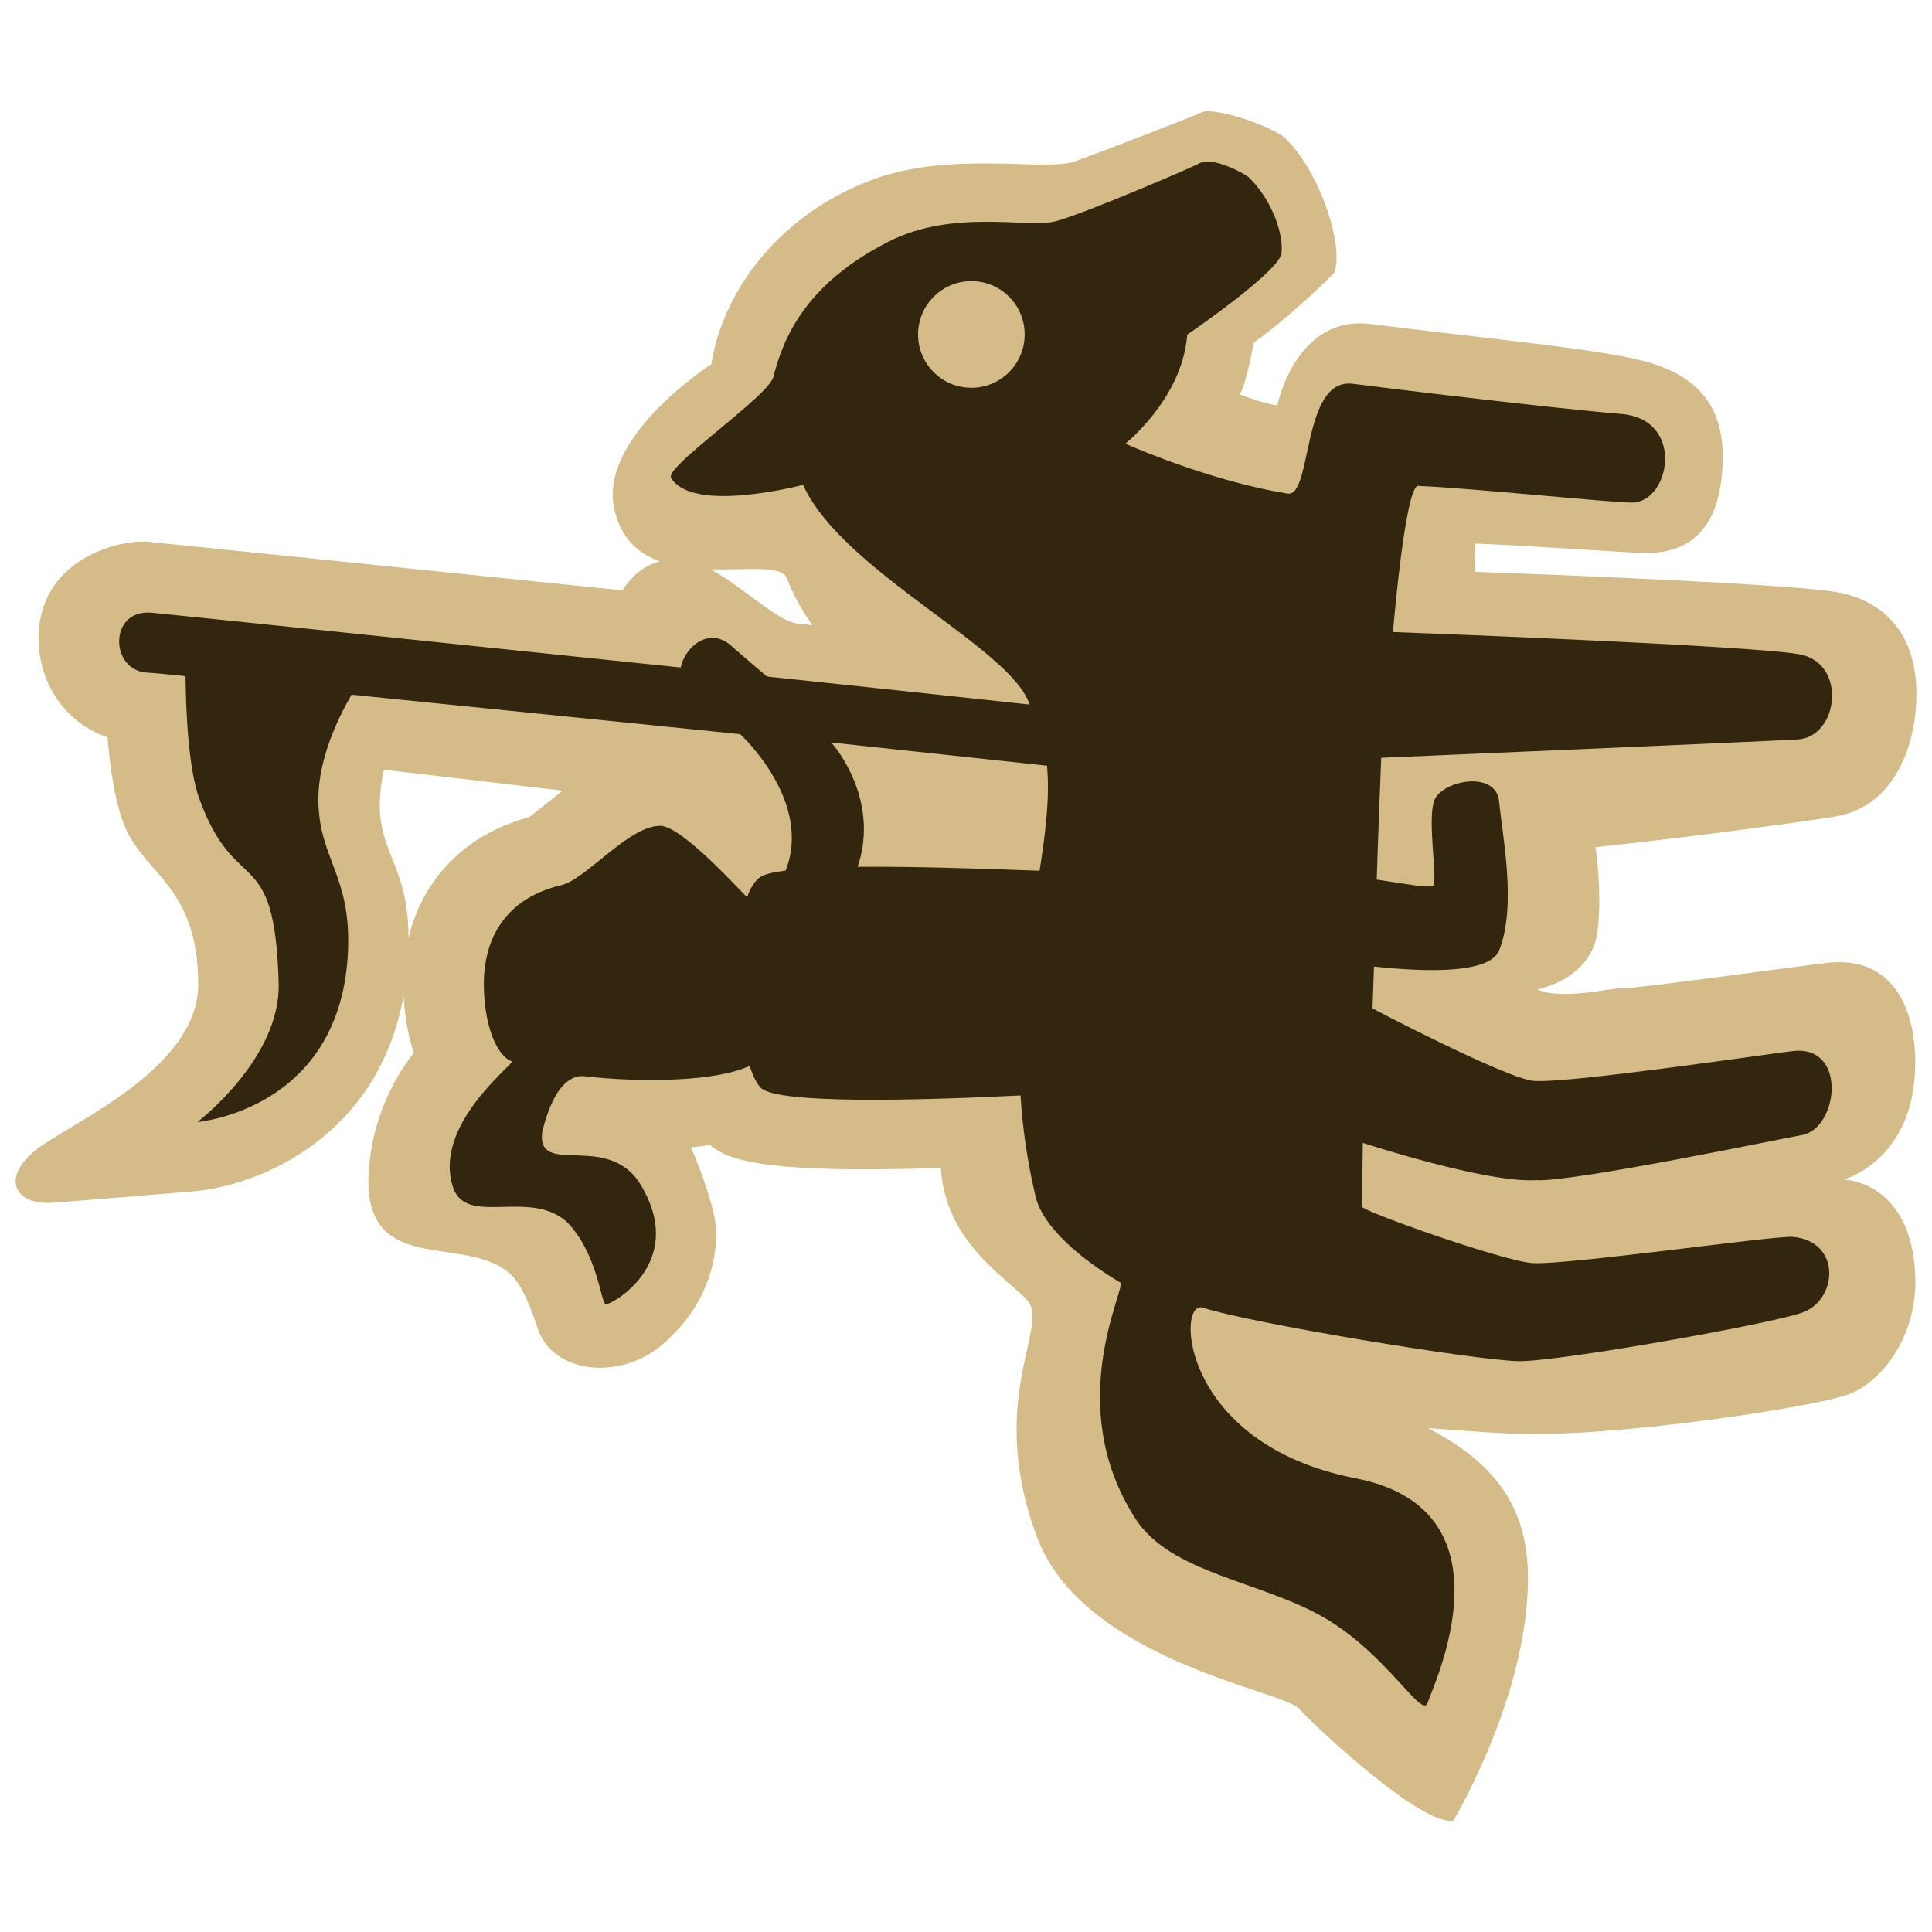
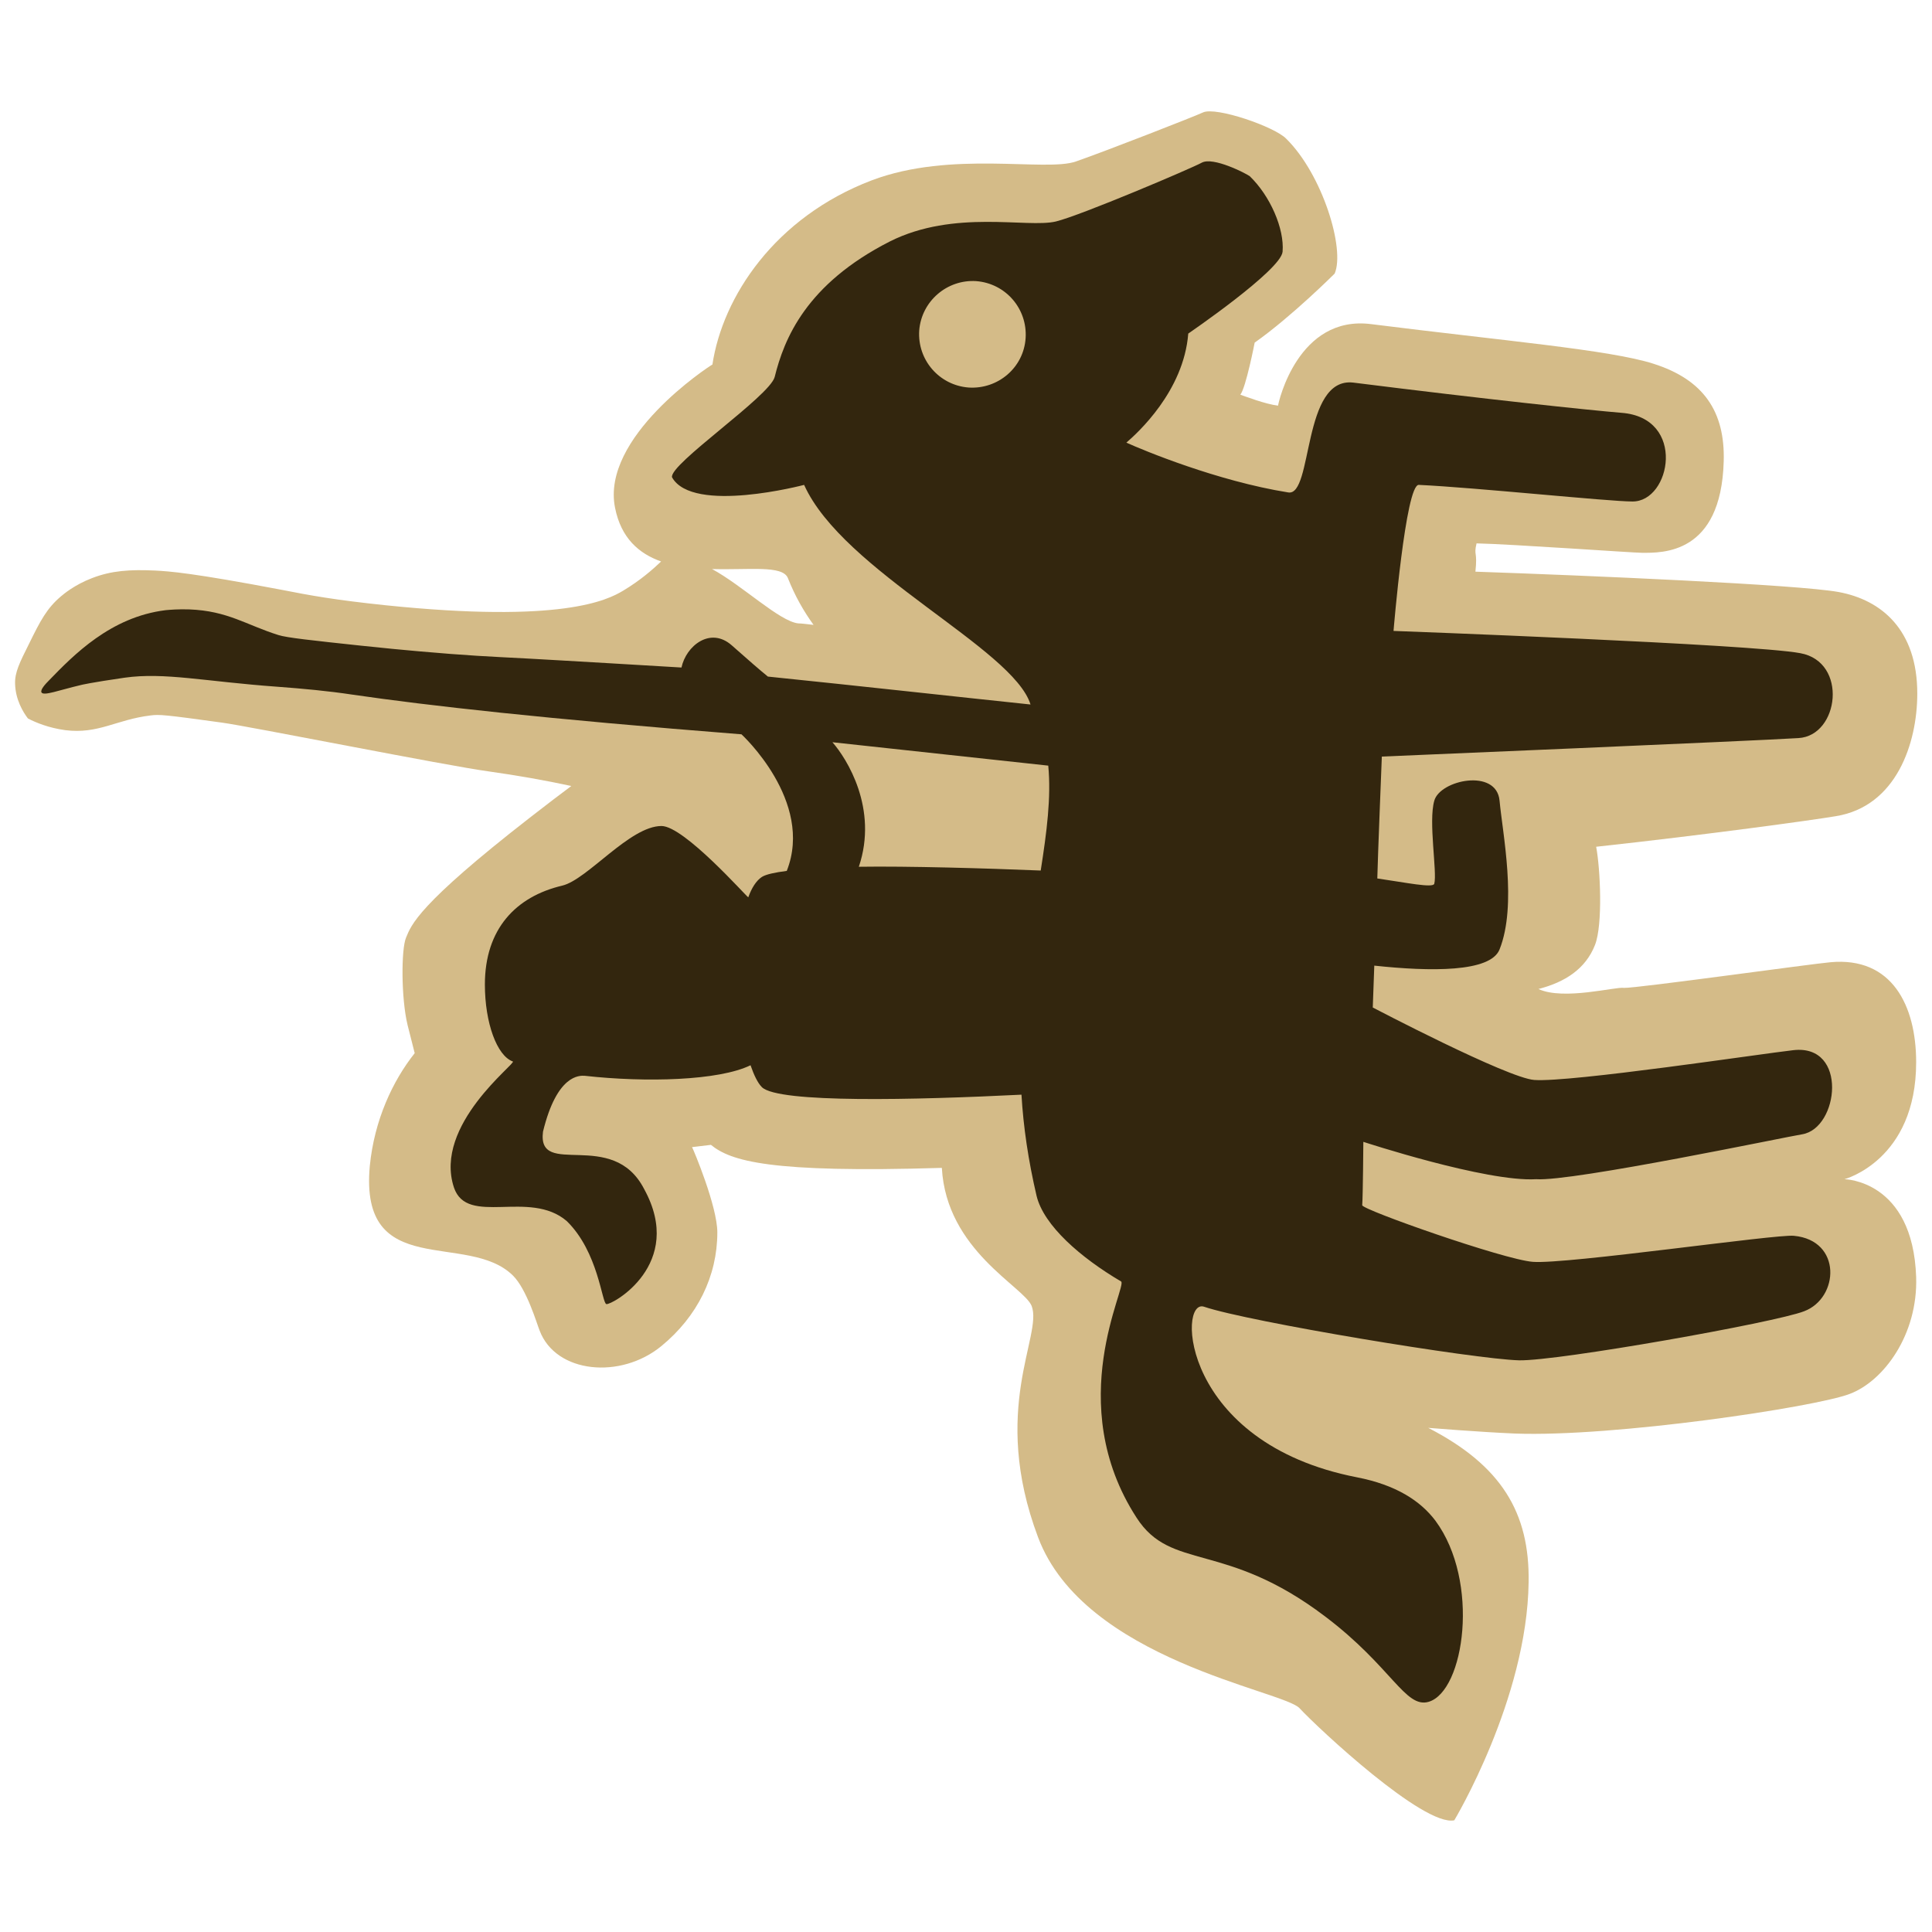
<svg xmlns="http://www.w3.org/2000/svg" version="1.1" id="레이어_1" x="0px" y="0px" viewBox="0 0 512 512" style="enable-background:new 0 0 512 512;" xml:space="preserve">
  <style type="text/css">
	.st0{fill:#D4BB88;}
	.st1{fill:#33260E;}
</style>
  <g>
-     <path class="st0" d="M385.18,482.44c0,0,19.29-32.1,19.74-63.11c0.27-18.4-7.23-30.9-26.57-40.9c0,0,13.54,1.14,22.89,1.53   c26.25,1.05,79.69-7.03,88.76-10.49c9.02-3.43,18.09-15.7,17.58-30.99c-0.88-25.71-19.05-25.88-19.05-25.88s19.03-5,19.03-31   c0-15.05-6.37-28-22.7-26.5c-4.77,0.44-51.31,6.94-54.7,6.81c-2.07-0.43-16.04,3.37-22.69,0.31c6.98-1.8,12.46-5.32,15-11.69   c2.13-5.36,1.36-20.22,0.31-26c29.42-3.15,57.56-7.14,63.53-8.13c16.06-2.64,21.56-19.39,21.56-32.48   c0-16.89-9.49-24.8-20.77-26.94c-10.85-2.02-67.07-4.42-96.34-5.44c0.56-5.63-0.52-4.1,0.3-7.47c9.33,0.24,41.6,2.45,43.91,2.46   c5.3,0.02,20.92,0.48,21.56-24.24c0.37-13.33-5.42-21.74-18.57-25.93c-11.55-3.69-39.94-6.11-74.77-10.49   c-19.37-2.46-24.56,20.68-24.67,21.56c-3.41-0.4-8.84-2.46-10-2.89c1.55-1.88,3.78-13.78,3.78-13.78   c9.78-6.89,21.22-18.35,21.22-18.35c2.78-6.54-3.25-26.21-12.77-35.66c-3.15-3.11-18.9-8.55-22.23-6.99   c-2.13,1-25.9,10.25-33.67,13c-8,2.83-33.01-3-54.1,5.03c-25.73,9.79-39.51,30.89-42.24,48.76c-1.09,0.64-29.56,19.34-25.78,38   c1.62,8.01,6.34,12.13,12.16,14.23c-6.93,1.73-9.74,7.7-9.96,7.67c-52.32-5.38-121.02-12.43-125.63-12.87   c-7.83-0.72-29.47,4.74-29.07,26.17c0.23,11.98,7.6,22.12,18.28,25.64c0.76,9.55,2.13,17.1,4.12,22.53   c5.05,13.83,19.89,16.29,19.89,42.96l0,0c0,22.33-33.4,36.49-42.72,43.63c-9.31,7.14-6.61,15.05,4.48,14.21s36.91-3,36.91-3   c17.27-1.42,48.94-14.23,55.77-51.81c0.26,5.02,1.11,10.24,2.72,15.1c-5.79,7.31-10.72,17.74-11.86,29.89   c-2.88,30.75,25.79,17.31,37.82,29.12c3.66,3.6,6.42,12.86,7.09,14.63c4.33,11.44,21.46,13.02,32.33,4.06   c9.52-7.85,14.76-18.52,14.76-30.06c0-6.86-6.33-21.92-6.73-22.6c1.69-0.16,3.38-0.36,5.05-0.6c5.35,4.34,15.48,7.54,61.21,6.07   c1.16,21.9,21.83,31.47,23.83,36.58c3.05,7.8-11.11,27.34,1.66,61.31c12.22,32.5,65.05,40.62,69.34,45.34   C349.13,458.15,377.06,484.15,385.18,482.44z M101.75,203.99c15.97,1.85,32.66,3.81,47.37,5.55c-1.53,1.16-7.79,6.24-8.96,7.05   c-16.6,4.41-28.07,16.13-31.9,31.94C108.28,226.33,97.16,225.22,101.75,203.99z M215.29,165.67c-1.81-0.19-3.26-0.36-4.12-0.45   c-5.03-0.56-14.73-9.99-22.84-14.35c9.74,0.24,18.79-1.15,20.18,2.35C210.38,157.97,212.71,162.06,215.29,165.67z" />
-     <path class="st1" d="M378.32,451.28c1.52-4.62,23.79-51.16-19.05-59.51c-46.66-9.08-47.61-47.61-40.48-45.22   c11.81,3.95,71.63,13.9,83.54,14.17c10.27,0.25,67.82-10,75.51-12.95c9.28-3.52,10.06-18.83-2.69-19.98   c-4.61-0.45-60.25,7.59-69.16,6.93c-7.72-0.56-45.23-13.79-45.15-15.02c0.17-2.45,0.32-16.83,0.32-16.83s32.63,10.69,45.83,9.88   c9.49,0.67,67.11-11.4,70.46-11.94c9.74-1.6,12.23-23.94-2.26-22.27c-8.1,0.93-59.11,8.58-68.69,7.91   c-7.13-0.52-42.77-19.19-42.77-19.19l0.39-11.11c14.89,1.59,30.75,1.75,33.17-4.31c4.74-11.82,0.79-30.71,0-39.38   c-0.78-8.68-15.75-5.52-17.32,0c-1.57,5.51,0.79,18.9,0,22.05c-0.3,1.18-7.54-0.34-15.12-1.4c0.1-4.88,1.18-32.29,1.18-32.29   s99.63-4.25,110.39-4.86c10.78-0.61,13.2-20.16,0.54-22.54c-12.65-2.41-107.81-5.93-107.81-5.93s3.23-38.89,6.7-38.73   c15,0.67,50.34,4.38,56.56,4.43c10.17,0.1,14.42-22.18-2.91-23.5c-8.46-0.67-35.95-3.58-70.97-7.98   c-13.68-1.73-10.67,30.17-17.33,29.09c-18.82-3.03-38.54-11.24-42.94-13.22c2.92-2.46,15.2-13.63,16.37-28.89   c0,0,24.62-16.8,25-21.67c0.5-6.15-3.27-14.8-8.67-20c-1.19-1.15-9.77-5.5-12.78-3.89c-2.74,1.47-32.08,14.01-38.67,15.56   c-7.56,1.78-26.92-3.33-44,5.33c-22.2,11.26-28,25.78-30.55,35.85c-1.29,5.11-28.05,23.25-27.18,26.63   c5.47,9.83,35.04,1.99,35.04,1.99c10.34,22.94,55.35,43.28,60.01,58.22c-18.16-1.95-46.12-4.97-69.57-7.42   c-2.06-1.73-5.25-4.44-9.61-8.26c-5.65-4.96-12.08,0.24-13.26,5.87c-64.28-6.71-134.16-13.95-140.16-14.52   c-11.55-1.06-11.16,15.47-1.1,15.88c1.26,0.05,4.84,0.38,10.04,0.93c0.09,8.48,0.67,24.33,3.67,32.55   c9.72,26.65,19.96,11.02,21.01,48.84c0.56,19.94-21.52,36.76-21.52,36.76s38.32-3.15,39.91-45.7c0.73-19.95-7.87-24.17-7.87-39.91   c0-10.82,5.39-21.76,8.8-27.63l102.98,10.46c0,0,19.34,17.67,12.05,36.16c-3.14,0.4-5.47,0.92-6.58,1.62   c-1.53,0.95-2.7,2.88-3.64,5.39c-0.53-0.16-17.03-18.88-23.03-18.88c-8.39,0-19.62,14.21-26.26,15.75   c-12.35,2.87-20.47,11.55-20.47,26.25c0,10.22,3.18,18.85,7.41,20.42c1.07,0.4-21.13,16.8-15.56,33.41   c3.51,10.4,19.95,0.43,29.93,8.93c8.36,8.25,9.26,21.81,10.5,22.05c1.35,0.27,21.02-10.51,9.99-30.46   c-8.41-16.28-28.35-2.63-26.8-15.22c3.69-15.23,9.74-14.92,11.05-14.77c16.06,1.8,35.46,1.32,43.91-2.75   c0.85,2.61,1.86,4.68,2.98,5.82c4.31,4.3,40.65,3.42,68.82,2.03c0.53,8.45,1.75,17.38,4.01,26.83c1.9,7.94,11.7,16.36,22.42,22.74   c1.81,1.09-15.56,32.24,4.06,62.63c9.36,14.5,33.34,16.52,50,26.19C367.58,438.36,376.86,455.66,378.32,451.28z M256.4,102.73   c-7.77-0.55-13.62-7.32-13.07-15.11c0.56-7.77,7.34-13.64,15.11-13.09c7.79,0.58,13.65,7.34,13.07,15.12   C270.96,97.43,264.19,103.3,256.4,102.73z M275.5,230.76c-14.59-0.58-35.28-1.19-48.21-1.04c5.22-15.39-3.23-28.72-7.01-32.95   l57.19,6.15C278.23,211.34,277.1,220.54,275.5,230.76z" />
+     <path class="st0" d="M318.8,29.8c-2.1,1-25.9,10.3-33.7,13c-8,2.8-33-3-54.1,5c-25.7,9.8-39.5,30.9-42.2,48.8   c-1.1,0.6-29.6,19.3-25.8,38c1.6,8,6.3,12.1,12.2,14.2c-2.2,2.1-5.5,5-10,7.7c-4.3,2.6-16.4,8.7-63,3.9c-13.4-1.4-20-2.6-27.6-4.1   c-23.7-4.5-29.7-4.9-33.5-5.1c-6.7-0.3-11.5,0-16.7,2c-4.7,1.8-7.6,4.3-8.2,4.8c-3.8,3.2-5.5,6.5-8.5,12.6c-2.5,5-3.8,7.6-3.7,10.6   c0.1,4.2,2.1,7.5,3.4,9.2c2.1,1.1,5.5,2.5,9.9,3.1c8.8,1.1,13.5-2.8,22.6-3.9c2.3-0.3,3.7-0.2,18.9,1.9   c6.8,0.9,59.5,11.4,70.5,12.9c7.8,1.1,15.2,2.4,22.1,3.9c-2.7,2-6.5,4.9-11,8.4c-29.7,23.1-31.4,28.4-32.8,31.8   c-1.3,3.1-1.3,16,0.4,23.1c0.3,1.1,1.6,6.4,1.9,7.5c-5.8,7.3-10.7,17.7-11.9,29.9c-2.8,30.6,25.9,17.2,37.9,29   c3.7,3.6,6.4,12.9,7.1,14.6c4.3,11.4,21.5,13,32.3,4.1c9.5-7.8,14.8-18.5,14.8-30.1c0-6.9-6.3-21.9-6.7-22.6c1.7-0.2,3.4-0.4,5-0.6   c5.3,4.3,15.5,7.5,61.2,6.1c1.2,21.9,21.8,31.5,23.8,36.6c3,7.8-11.1,27.3,1.7,61.3c12.2,32.5,65,40.6,69.3,45.3   c5,5.4,32.9,31.4,41,29.7c0,0,19.3-32.1,19.7-63.1c0.3-18.4-7.2-30.9-26.6-40.9c0,0,13.5,1.1,22.9,1.5c26.2,1,79.7-7,88.8-10.5   c9-3.4,18.1-15.7,17.6-31c-0.9-25.7-19-25.9-19-25.9s19-5,19-31c0-15-6.4-28-22.7-26.5c-4.8,0.4-51.3,6.9-54.7,6.8   c-2.1-0.4-16,3.4-22.7,0.3c7-1.8,12.5-5.3,15-11.7c2.1-5.4,1.4-20.2,0.3-26c29.4-3.2,57.6-7.1,63.5-8.1   c16.1-2.6,21.6-19.4,21.6-32.5c0-16.9-9.5-24.8-20.8-26.9c-10.8-2-67.1-4.4-96.3-5.4c0.6-5.6-0.5-4.1,0.3-7.5   c9.3,0.2,41.6,2.5,43.9,2.5c5.3,0,20.9,0.5,21.6-24.2c0.4-13.3-5.4-21.7-18.6-25.9c-11.5-3.7-39.9-6.1-74.8-10.5   c-19.4-2.5-24.6,20.7-24.7,21.6c-3.4-0.4-8.8-2.5-10-2.9c1.5-1.9,3.8-13.8,3.8-13.8c9.8-6.9,21.2-18.3,21.2-18.3   c2.8-6.5-3.2-26.2-12.8-35.7C337.9,33.6,322.2,28.2,318.8,29.8z M208.8,153.2c1.9,4.8,4.2,8.8,6.8,12.4c-1.8-0.2-3.3-0.4-4.1-0.4   c-5-0.6-14.7-10-22.8-14.4C198.4,151.1,207.4,149.7,208.8,153.2z" />
+     <path class="st1" d="M318.5,43.1c-2.7,1.5-32.1,14-38.7,15.6c-7.6,1.8-26.9-3.3-44,5.3c-22.2,11.3-28,25.8-30.5,35.9   c-1.3,5.1-28.1,23.2-27.2,26.6c5.5,9.8,35,2,35,2c10.3,22.9,55.4,43.3,60,58.2c-18.2-1.9-46.1-5-69.6-7.4c-2.1-1.7-5.2-4.4-9.6-8.3   c-5.7-5-12.1,0.2-13.3,5.9c-13.8-0.8-24.9-1.5-32.3-1.9c-13.3-0.8-18.6-0.9-28.9-1.7c-2.5-0.2-11.7-0.9-23.8-2.2   c-13.1-1.4-19.6-2.1-21.8-2.8c-8.6-2.7-13.4-6.4-23.6-6.8c-2.9-0.1-5.2,0.1-6.3,0.2c-14.6,1.8-24.4,11.9-30.9,18.6   c-0.9,0.9-2.4,2.5-2,3.2c0.6,1,4.6-0.6,10.6-2c0,0,2.4-0.6,11.4-1.9c10.6-1.5,21.2,1,40.6,2.4c6.7,0.5,13.3,1.1,19.9,2.1   c19.9,2.9,50.9,6.4,103,10.5c0,0,19.3,17.7,12,36.2c-3.1,0.4-5.5,0.9-6.6,1.6c-1.5,1-2.7,2.9-3.6,5.4c-0.5-0.2-17-18.9-23-18.9   c-8.4,0-19.6,14.2-26.3,15.8c-12.3,2.9-20.5,11.5-20.5,26.2c0,10.2,3.2,18.9,7.4,20.4c1.1,0.4-21.1,16.8-15.6,33.4   c3.5,10.4,20,0.4,29.9,8.9c8.4,8.2,9.3,21.8,10.5,22c1.4,0.3,21-10.5,10-30.5c-8.4-16.3-28.4-2.6-26.8-15.2   c3.7-15.2,9.7-14.9,11.1-14.8c16.1,1.8,35.5,1.3,43.9-2.8c0.9,2.6,1.9,4.7,3,5.8c4.3,4.3,40.7,3.4,68.8,2c0.5,8.5,1.8,17.4,4,26.8   c1.9,7.9,11.7,16.4,22.4,22.7c1.8,1.1-15.6,32.2,4.1,62.6c9.2,14.3,23.4,6,50,26.2c17.6,13.3,21.2,24.4,27.4,22.6   c9.5-2.8,13.7-31.9,1.8-48c-4-5.3-10.5-9.5-20.8-11.5c-46.7-9.1-47.6-47.6-40.5-45.2c11.8,4,71.6,13.9,83.5,14.2   c10.3,0.2,67.8-10,75.5-13c9.3-3.5,10.1-18.8-2.7-20c-4.6-0.5-60.2,7.6-69.2,6.9c-7.7-0.6-45.2-13.8-45.2-15   c0.2-2.5,0.3-16.8,0.3-16.8s32.6,10.7,45.8,9.9c9.5,0.7,67.1-11.4,70.5-11.9c9.7-1.6,12.2-23.9-2.3-22.3   c-8.1,0.9-59.1,8.6-68.7,7.9c-7.1-0.5-42.8-19.2-42.8-19.2l0.4-11.1c14.9,1.6,30.8,1.8,33.2-4.3c4.7-11.8,0.8-30.7,0-39.4   c-0.8-8.7-15.8-5.5-17.3,0c-1.6,5.5,0.8,18.9,0,22c-0.3,1.2-7.5-0.3-15.1-1.4c0.1-4.9,1.2-32.3,1.2-32.3s99.6-4.2,110.4-4.9   c10.8-0.6,13.2-20.2,0.5-22.5c-12.7-2.4-107.8-5.9-107.8-5.9s3.2-38.9,6.7-38.7c15,0.7,50.3,4.4,56.6,4.4   c10.2,0.1,14.4-22.2-2.9-23.5c-8.5-0.7-36-3.6-71-8c-13.7-1.7-10.7,30.2-17.3,29.1c-18.8-3-38.5-11.2-42.9-13.2   c2.9-2.5,15.2-13.6,16.4-28.9c0,0,24.6-16.8,25-21.7c0.5-6.1-3.3-14.8-8.7-20C330.1,45.9,321.5,41.5,318.5,43.1z M277.8,202.9   c0.8,8.4-0.4,17.6-2,27.8c-14.6-0.6-35.3-1.2-48.2-1c5.2-15.4-3.2-28.7-7-33L277.8,202.9z M258.7,74.5c7.8,0.6,13.6,7.3,13.1,15.1   s-7.3,13.6-15.1,13.1c-7.8-0.6-13.6-7.3-13.1-15.1C244.2,79.8,251,74,258.7,74.5z" />
  </g>
-   <g>
- </g>
-   <g>
- </g>
-   <g>
- </g>
-   <g>
- </g>
-   <g>
- </g>
-   <g>
- </g>
+   <path class="st1" d="M256,256" />
+   <path class="st1" d="M256,256" />
</svg>
